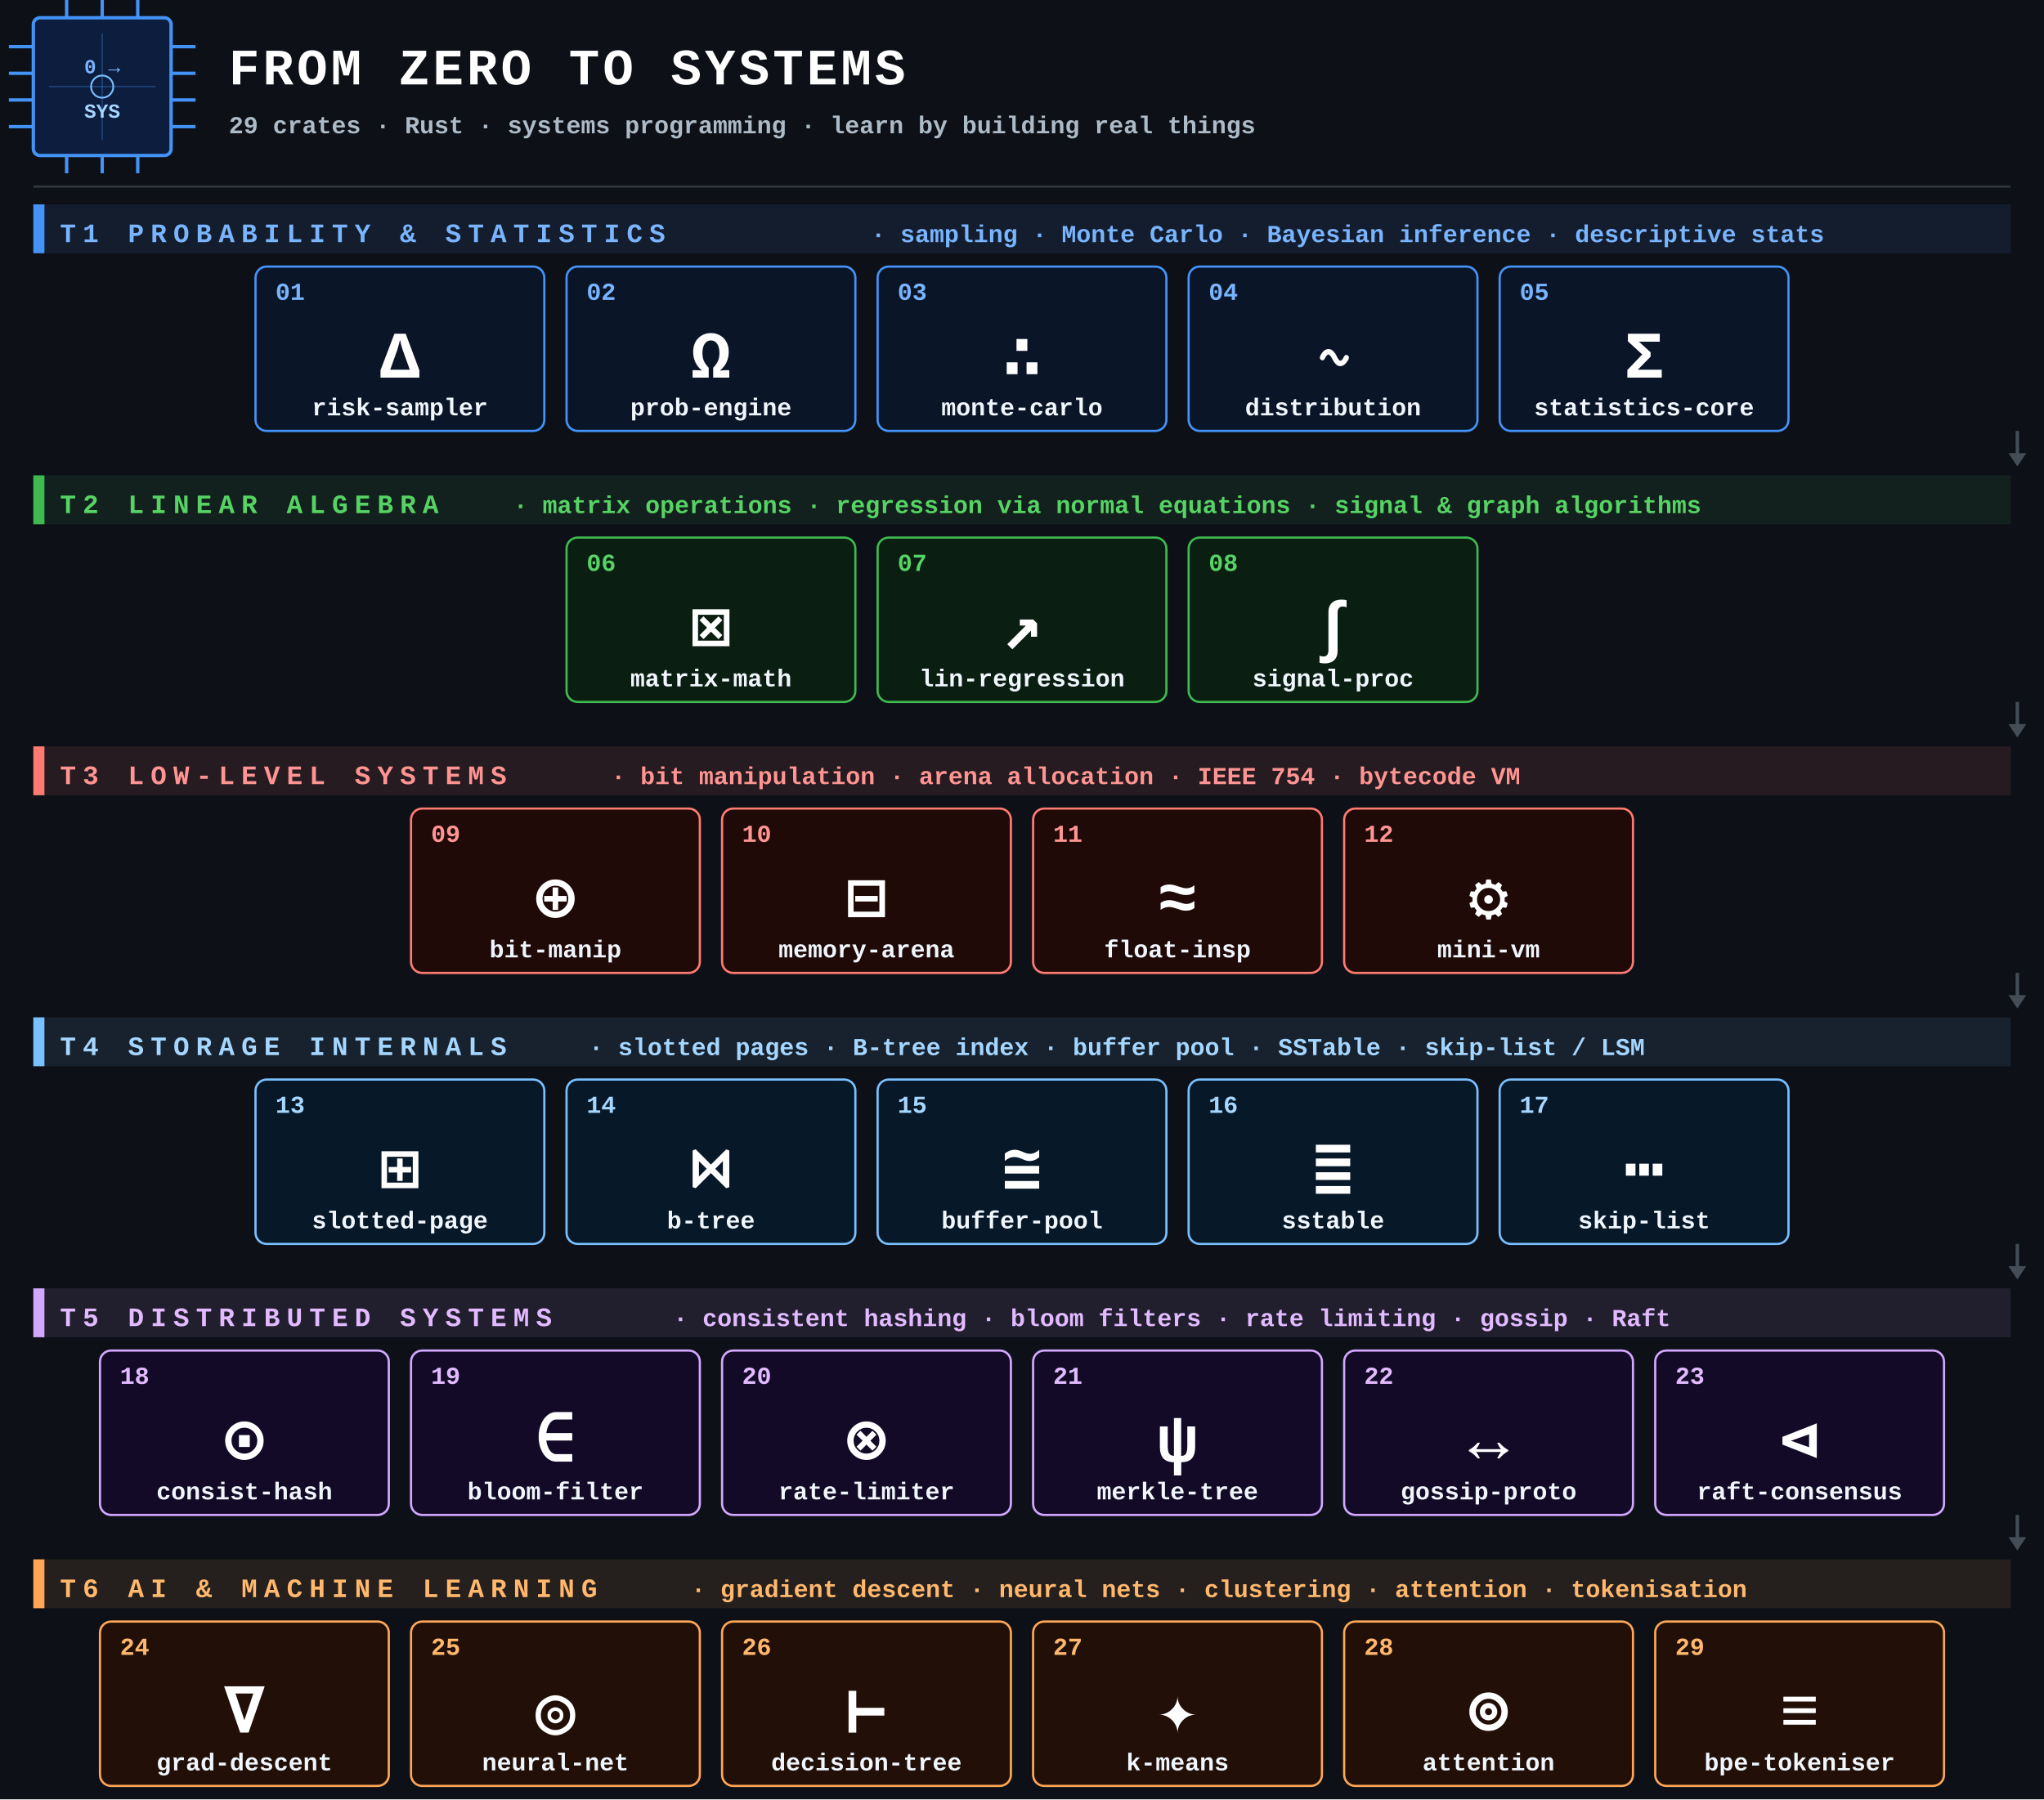
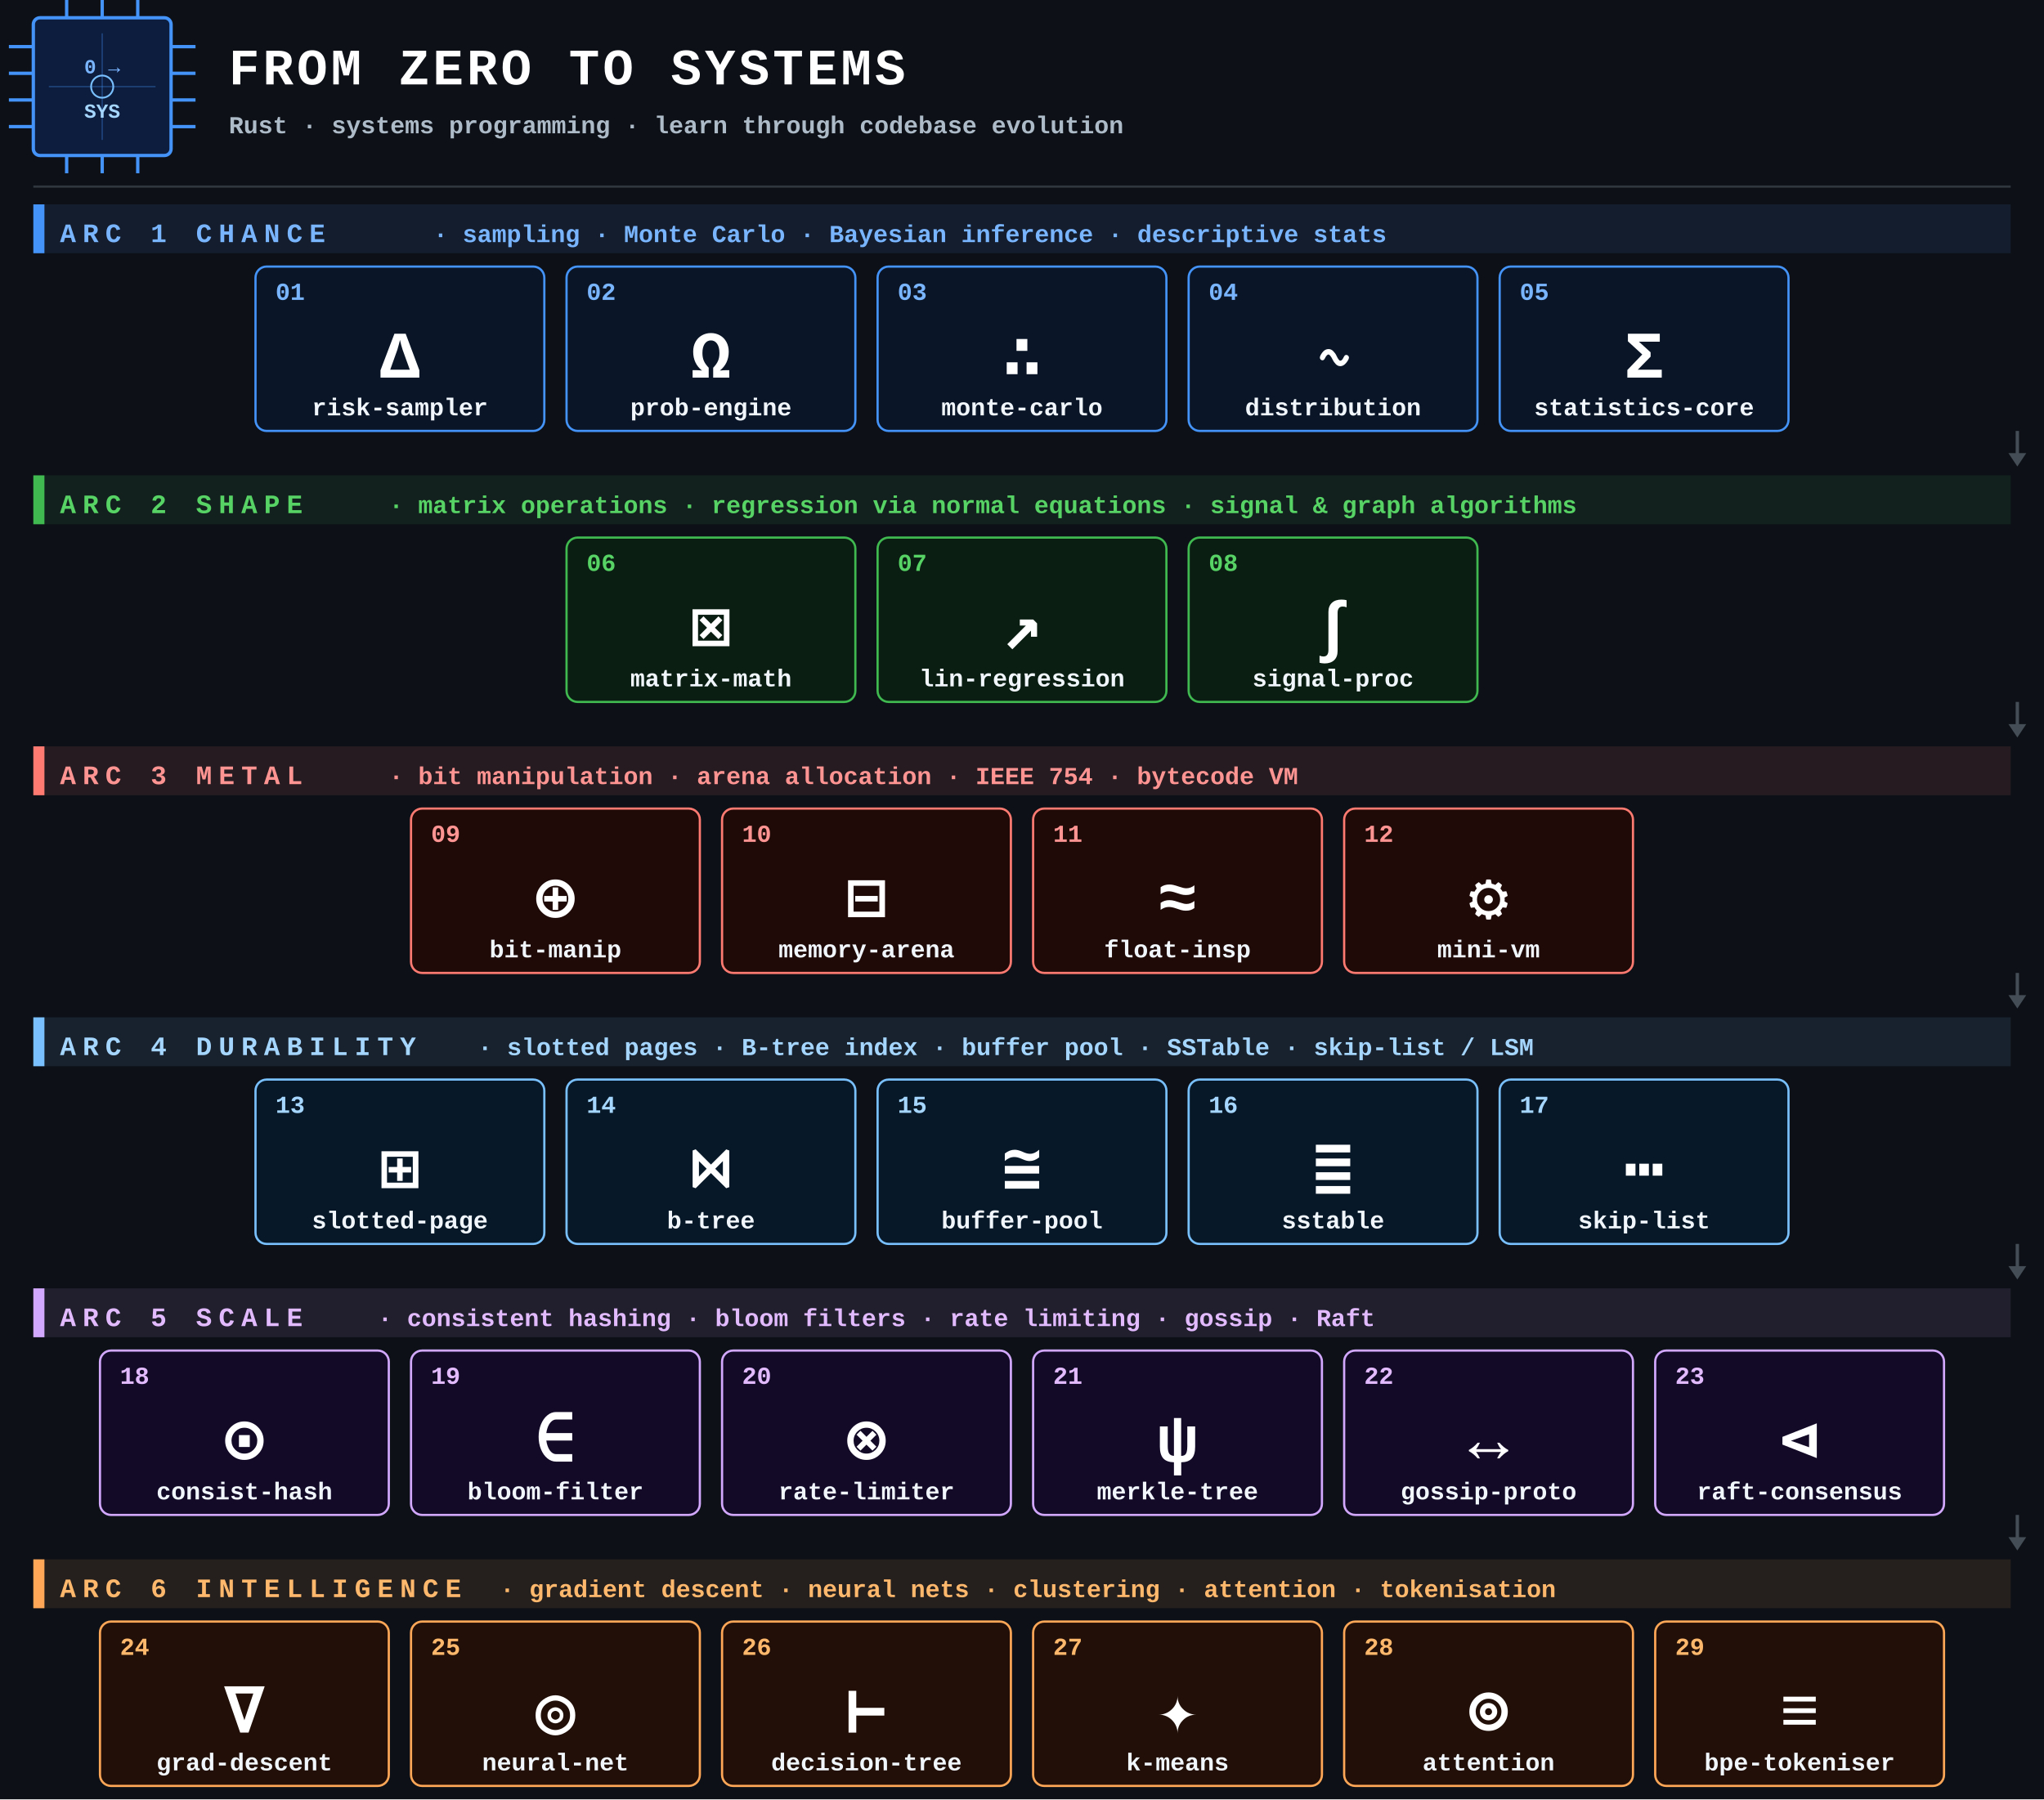
<svg xmlns="http://www.w3.org/2000/svg" width="920" height="810" viewBox="0 0 920 810">
  <rect width="920" height="810" fill="#0d1117" />
  <rect x="15" y="8" width="62" height="62" fill="#0d1d3e" stroke="#4493f8" stroke-width="1.5" rx="3" />
  <line x1="4" y1="21" x2="15" y2="21" stroke="#4493f8" stroke-width="1.5" />
  <line x1="4" y1="33" x2="15" y2="33" stroke="#4493f8" stroke-width="1.5" />
  <line x1="4" y1="45" x2="15" y2="45" stroke="#4493f8" stroke-width="1.5" />
  <line x1="4" y1="57" x2="15" y2="57" stroke="#4493f8" stroke-width="1.5" />
  <line x1="77" y1="21" x2="88" y2="21" stroke="#4493f8" stroke-width="1.5" />
  <line x1="77" y1="33" x2="88" y2="33" stroke="#4493f8" stroke-width="1.5" />
  <line x1="77" y1="45" x2="88" y2="45" stroke="#4493f8" stroke-width="1.5" />
  <line x1="77" y1="57" x2="88" y2="57" stroke="#4493f8" stroke-width="1.5" />
  <line x1="30" y1="0" x2="30" y2="8" stroke="#4493f8" stroke-width="1.5" />
  <line x1="46" y1="0" x2="46" y2="8" stroke="#4493f8" stroke-width="1.5" />
  <line x1="62" y1="0" x2="62" y2="8" stroke="#4493f8" stroke-width="1.5" />
  <line x1="30" y1="70" x2="30" y2="78" stroke="#4493f8" stroke-width="1.5" />
  <line x1="46" y1="70" x2="46" y2="78" stroke="#4493f8" stroke-width="1.5" />
  <line x1="62" y1="70" x2="62" y2="78" stroke="#4493f8" stroke-width="1.5" />
  <line x1="22" y1="39" x2="70" y2="39" stroke="#4493f8" stroke-width="0.5" opacity="0.4" />
  <line x1="46" y1="15" x2="46" y2="63" stroke="#4493f8" stroke-width="0.5" opacity="0.4" />
  <circle cx="46" cy="39" r="5" fill="none" stroke="#79c0ff" stroke-width="0.8" />
  <text x="46" y="33" text-anchor="middle" fill="#79b4ff" font-family="'Courier New',monospace" font-size="9" font-weight="bold">0 →</text>
  <text x="46" y="53" text-anchor="middle" fill="#a5d6ff" font-family="'Courier New',monospace" font-size="9" font-weight="bold">SYS</text>
  <text x="103" y="38" fill="#ffffff" font-family="'Courier New',monospace" font-size="23" font-weight="bold" letter-spacing="1.5">FROM ZERO TO SYSTEMS</text>
-   <text x="103" y="60" fill="#adbac7" font-family="'Courier New',monospace" font-size="11" font-weight="bold">29 crates  ·  Rust  ·  systems programming  ·  learn by building real things</text>
+   <text x="103" y="60" fill="#adbac7" font-family="'Courier New',monospace" font-size="11" font-weight="bold">Rust  ·  systems programming  ·  learn through codebase evolution</text>
  <line x1="15" y1="84" x2="905" y2="84" stroke="#30363d" stroke-width="1" />
  <rect x="15" y="92" width="890" height="22" fill="#4493f8" opacity="0.10" />
  <rect x="15" y="92" width="5" height="22" fill="#4493f8" />
-   <text x="27" y="109" fill="#79b4ff" font-family="'Courier New',monospace" font-size="12" font-weight="bold" letter-spacing="3">T1  PROBABILITY &amp; STATISTICS</text>
-   <text x="392" y="109" fill="#79b4ff" font-family="'Courier New',monospace" font-size="11" font-weight="bold">  ·  sampling  ·  Monte Carlo  ·  Bayesian inference  ·  descriptive stats</text>
+   <text x="27" y="109" fill="#79b4ff" font-family="'Courier New',monospace" font-size="12" font-weight="bold" letter-spacing="3">ARC 1  CHANCE</text>
+   <text x="195" y="109" fill="#79b4ff" font-family="'Courier New',monospace" font-size="11" font-weight="bold">  ·  sampling  ·  Monte Carlo  ·  Bayesian inference  ·  descriptive stats</text>
  <rect x="115" y="120" width="130" height="74" fill="#0a1628" stroke="#4493f8" stroke-width="1" rx="5" />
  <text x="124" y="135" fill="#79b4ff" font-family="'Courier New',monospace" font-size="11" font-weight="bold">01</text>
  <text x="180" y="170" text-anchor="middle" fill="#ffffff" font-family="'Courier New',monospace" font-size="30" font-weight="bold">Δ</text>
  <text x="180" y="187" text-anchor="middle" fill="#f0f6fc" font-family="'Courier New',monospace" font-size="11" font-weight="bold">risk-sampler</text>
  <rect x="255" y="120" width="130" height="74" fill="#0a1628" stroke="#4493f8" stroke-width="1" rx="5" />
  <text x="264" y="135" fill="#79b4ff" font-family="'Courier New',monospace" font-size="11" font-weight="bold">02</text>
  <text x="320" y="170" text-anchor="middle" fill="#ffffff" font-family="'Courier New',monospace" font-size="30" font-weight="bold">Ω</text>
  <text x="320" y="187" text-anchor="middle" fill="#f0f6fc" font-family="'Courier New',monospace" font-size="11" font-weight="bold">prob-engine</text>
  <rect x="395" y="120" width="130" height="74" fill="#0a1628" stroke="#4493f8" stroke-width="1" rx="5" />
  <text x="404" y="135" fill="#79b4ff" font-family="'Courier New',monospace" font-size="11" font-weight="bold">03</text>
  <text x="460" y="170" text-anchor="middle" fill="#ffffff" font-family="'Courier New',monospace" font-size="30" font-weight="bold">∴</text>
  <text x="460" y="187" text-anchor="middle" fill="#f0f6fc" font-family="'Courier New',monospace" font-size="11" font-weight="bold">monte-carlo</text>
  <rect x="535" y="120" width="130" height="74" fill="#0a1628" stroke="#4493f8" stroke-width="1" rx="5" />
  <text x="544" y="135" fill="#79b4ff" font-family="'Courier New',monospace" font-size="11" font-weight="bold">04</text>
  <text x="600" y="170" text-anchor="middle" fill="#ffffff" font-family="'Courier New',monospace" font-size="30" font-weight="bold">∿</text>
  <text x="600" y="187" text-anchor="middle" fill="#f0f6fc" font-family="'Courier New',monospace" font-size="11" font-weight="bold">distribution</text>
  <rect x="675" y="120" width="130" height="74" fill="#0a1628" stroke="#4493f8" stroke-width="1" rx="5" />
  <text x="684" y="135" fill="#79b4ff" font-family="'Courier New',monospace" font-size="11" font-weight="bold">05</text>
  <text x="740" y="170" text-anchor="middle" fill="#ffffff" font-family="'Courier New',monospace" font-size="30" font-weight="bold">Σ</text>
  <text x="740" y="187" text-anchor="middle" fill="#f0f6fc" font-family="'Courier New',monospace" font-size="11" font-weight="bold">statistics-core</text>
  <line x1="908" y1="194" x2="908" y2="206" stroke="#444d56" stroke-width="1.5" />
  <polygon points="904,204 908,210 912,204" fill="#444d56" />
  <rect x="15" y="214" width="890" height="22" fill="#3fb950" opacity="0.10" />
  <rect x="15" y="214" width="5" height="22" fill="#3fb950" />
-   <text x="27" y="231" fill="#56d364" font-family="'Courier New',monospace" font-size="12" font-weight="bold" letter-spacing="3">T2  LINEAR ALGEBRA</text>
-   <text x="231" y="231" fill="#56d364" font-family="'Courier New',monospace" font-size="11" font-weight="bold">  ·  matrix operations  ·  regression via normal equations  ·  signal &amp; graph algorithms</text>
+   <text x="27" y="231" fill="#56d364" font-family="'Courier New',monospace" font-size="12" font-weight="bold" letter-spacing="3">ARC 2  SHAPE</text>
+   <text x="175" y="231" fill="#56d364" font-family="'Courier New',monospace" font-size="11" font-weight="bold">  ·  matrix operations  ·  regression via normal equations  ·  signal &amp; graph algorithms</text>
  <rect x="255" y="242" width="130" height="74" fill="#0a1e12" stroke="#3fb950" stroke-width="1" rx="5" />
  <text x="264" y="257" fill="#56d364" font-family="'Courier New',monospace" font-size="11" font-weight="bold">06</text>
  <text x="320" y="292" text-anchor="middle" fill="#ffffff" font-family="'Courier New',monospace" font-size="30" font-weight="bold">⊠</text>
  <text x="320" y="309" text-anchor="middle" fill="#f0f6fc" font-family="'Courier New',monospace" font-size="11" font-weight="bold">matrix-math</text>
  <rect x="395" y="242" width="130" height="74" fill="#0a1e12" stroke="#3fb950" stroke-width="1" rx="5" />
  <text x="404" y="257" fill="#56d364" font-family="'Courier New',monospace" font-size="11" font-weight="bold">07</text>
  <text x="460" y="292" text-anchor="middle" fill="#ffffff" font-family="'Courier New',monospace" font-size="30" font-weight="bold">↗</text>
  <text x="460" y="309" text-anchor="middle" fill="#f0f6fc" font-family="'Courier New',monospace" font-size="11" font-weight="bold">lin-regression</text>
  <rect x="535" y="242" width="130" height="74" fill="#0a1e12" stroke="#3fb950" stroke-width="1" rx="5" />
  <text x="544" y="257" fill="#56d364" font-family="'Courier New',monospace" font-size="11" font-weight="bold">08</text>
  <text x="600" y="292" text-anchor="middle" fill="#ffffff" font-family="'Courier New',monospace" font-size="30" font-weight="bold">∫</text>
  <text x="600" y="309" text-anchor="middle" fill="#f0f6fc" font-family="'Courier New',monospace" font-size="11" font-weight="bold">signal-proc</text>
  <line x1="908" y1="316" x2="908" y2="328" stroke="#444d56" stroke-width="1.5" />
  <polygon points="904,326 908,332 912,326" fill="#444d56" />
  <rect x="15" y="336" width="890" height="22" fill="#ff7b72" opacity="0.10" />
  <rect x="15" y="336" width="5" height="22" fill="#ff7b72" />
-   <text x="27" y="353" fill="#ff9492" font-family="'Courier New',monospace" font-size="12" font-weight="bold" letter-spacing="3">T3  LOW-LEVEL SYSTEMS</text>
-   <text x="275" y="353" fill="#ff9492" font-family="'Courier New',monospace" font-size="11" font-weight="bold">  ·  bit manipulation  ·  arena allocation  ·  IEEE 754  ·  bytecode VM</text>
+   <text x="27" y="353" fill="#ff9492" font-family="'Courier New',monospace" font-size="12" font-weight="bold" letter-spacing="3">ARC 3  METAL</text>
+   <text x="175" y="353" fill="#ff9492" font-family="'Courier New',monospace" font-size="11" font-weight="bold">  ·  bit manipulation  ·  arena allocation  ·  IEEE 754  ·  bytecode VM</text>
  <rect x="185" y="364" width="130" height="74" fill="#200a08" stroke="#ff7b72" stroke-width="1" rx="5" />
  <text x="194" y="379" fill="#ff9492" font-family="'Courier New',monospace" font-size="11" font-weight="bold">09</text>
  <text x="250" y="414" text-anchor="middle" fill="#ffffff" font-family="'Courier New',monospace" font-size="30" font-weight="bold">⊕</text>
  <text x="250" y="431" text-anchor="middle" fill="#f0f6fc" font-family="'Courier New',monospace" font-size="11" font-weight="bold">bit-manip</text>
  <rect x="325" y="364" width="130" height="74" fill="#200a08" stroke="#ff7b72" stroke-width="1" rx="5" />
  <text x="334" y="379" fill="#ff9492" font-family="'Courier New',monospace" font-size="11" font-weight="bold">10</text>
  <text x="390" y="414" text-anchor="middle" fill="#ffffff" font-family="'Courier New',monospace" font-size="30" font-weight="bold">⊟</text>
  <text x="390" y="431" text-anchor="middle" fill="#f0f6fc" font-family="'Courier New',monospace" font-size="11" font-weight="bold">memory-arena</text>
  <rect x="465" y="364" width="130" height="74" fill="#200a08" stroke="#ff7b72" stroke-width="1" rx="5" />
  <text x="474" y="379" fill="#ff9492" font-family="'Courier New',monospace" font-size="11" font-weight="bold">11</text>
  <text x="530" y="414" text-anchor="middle" fill="#ffffff" font-family="'Courier New',monospace" font-size="30" font-weight="bold">≈</text>
  <text x="530" y="431" text-anchor="middle" fill="#f0f6fc" font-family="'Courier New',monospace" font-size="11" font-weight="bold">float-insp</text>
  <rect x="605" y="364" width="130" height="74" fill="#200a08" stroke="#ff7b72" stroke-width="1" rx="5" />
  <text x="614" y="379" fill="#ff9492" font-family="'Courier New',monospace" font-size="11" font-weight="bold">12</text>
  <text x="670" y="414" text-anchor="middle" fill="#ffffff" font-family="'Courier New',monospace" font-size="30" font-weight="bold">⚙</text>
  <text x="670" y="431" text-anchor="middle" fill="#f0f6fc" font-family="'Courier New',monospace" font-size="11" font-weight="bold">mini-vm</text>
  <line x1="908" y1="438" x2="908" y2="450" stroke="#444d56" stroke-width="1.5" />
  <polygon points="904,448 908,454 912,448" fill="#444d56" />
  <rect x="15" y="458" width="890" height="22" fill="#79c0ff" opacity="0.10" />
  <rect x="15" y="458" width="5" height="22" fill="#79c0ff" />
-   <text x="27" y="475" fill="#a5d6ff" font-family="'Courier New',monospace" font-size="12" font-weight="bold" letter-spacing="3">T4  STORAGE INTERNALS</text>
-   <text x="265" y="475" fill="#a5d6ff" font-family="'Courier New',monospace" font-size="11" font-weight="bold">  ·  slotted pages  ·  B-tree index  ·  buffer pool  ·  SSTable  ·  skip-list / LSM</text>
+   <text x="27" y="475" fill="#a5d6ff" font-family="'Courier New',monospace" font-size="12" font-weight="bold" letter-spacing="3">ARC 4  DURABILITY</text>
+   <text x="215" y="475" fill="#a5d6ff" font-family="'Courier New',monospace" font-size="11" font-weight="bold">  ·  slotted pages  ·  B-tree index  ·  buffer pool  ·  SSTable  ·  skip-list / LSM</text>
  <rect x="115" y="486" width="130" height="74" fill="#071828" stroke="#79c0ff" stroke-width="1" rx="5" />
  <text x="124" y="501" fill="#a5d6ff" font-family="'Courier New',monospace" font-size="11" font-weight="bold">13</text>
  <text x="180" y="536" text-anchor="middle" fill="#ffffff" font-family="'Courier New',monospace" font-size="30" font-weight="bold">⊞</text>
  <text x="180" y="553" text-anchor="middle" fill="#f0f6fc" font-family="'Courier New',monospace" font-size="11" font-weight="bold">slotted-page</text>
  <rect x="255" y="486" width="130" height="74" fill="#071828" stroke="#79c0ff" stroke-width="1" rx="5" />
  <text x="264" y="501" fill="#a5d6ff" font-family="'Courier New',monospace" font-size="11" font-weight="bold">14</text>
  <text x="320" y="536" text-anchor="middle" fill="#ffffff" font-family="'Courier New',monospace" font-size="30" font-weight="bold">⋈</text>
  <text x="320" y="553" text-anchor="middle" fill="#f0f6fc" font-family="'Courier New',monospace" font-size="11" font-weight="bold">b-tree</text>
  <rect x="395" y="486" width="130" height="74" fill="#071828" stroke="#79c0ff" stroke-width="1" rx="5" />
  <text x="404" y="501" fill="#a5d6ff" font-family="'Courier New',monospace" font-size="11" font-weight="bold">15</text>
  <text x="460" y="536" text-anchor="middle" fill="#ffffff" font-family="'Courier New',monospace" font-size="30" font-weight="bold">≅</text>
  <text x="460" y="553" text-anchor="middle" fill="#f0f6fc" font-family="'Courier New',monospace" font-size="11" font-weight="bold">buffer-pool</text>
  <rect x="535" y="486" width="130" height="74" fill="#071828" stroke="#79c0ff" stroke-width="1" rx="5" />
  <text x="544" y="501" fill="#a5d6ff" font-family="'Courier New',monospace" font-size="11" font-weight="bold">16</text>
  <text x="600" y="536" text-anchor="middle" fill="#ffffff" font-family="'Courier New',monospace" font-size="30" font-weight="bold">≣</text>
  <text x="600" y="553" text-anchor="middle" fill="#f0f6fc" font-family="'Courier New',monospace" font-size="11" font-weight="bold">sstable</text>
  <rect x="675" y="486" width="130" height="74" fill="#071828" stroke="#79c0ff" stroke-width="1" rx="5" />
  <text x="684" y="501" fill="#a5d6ff" font-family="'Courier New',monospace" font-size="11" font-weight="bold">17</text>
  <text x="740" y="536" text-anchor="middle" fill="#ffffff" font-family="'Courier New',monospace" font-size="30" font-weight="bold">⋯</text>
  <text x="740" y="553" text-anchor="middle" fill="#f0f6fc" font-family="'Courier New',monospace" font-size="11" font-weight="bold">skip-list</text>
  <line x1="908" y1="560" x2="908" y2="572" stroke="#444d56" stroke-width="1.5" />
  <polygon points="904,570 908,576 912,570" fill="#444d56" />
  <rect x="15" y="580" width="890" height="22" fill="#d2a8ff" opacity="0.10" />
  <rect x="15" y="580" width="5" height="22" fill="#d2a8ff" />
-   <text x="27" y="597" fill="#e2baff" font-family="'Courier New',monospace" font-size="12" font-weight="bold" letter-spacing="3">T5  DISTRIBUTED SYSTEMS</text>
-   <text x="303" y="597" fill="#e2baff" font-family="'Courier New',monospace" font-size="11" font-weight="bold">  ·  consistent hashing  ·  bloom filters  ·  rate limiting  ·  gossip  ·  Raft</text>
+   <text x="27" y="597" fill="#e2baff" font-family="'Courier New',monospace" font-size="12" font-weight="bold" letter-spacing="3">ARC 5  SCALE</text>
+   <text x="170" y="597" fill="#e2baff" font-family="'Courier New',monospace" font-size="11" font-weight="bold">  ·  consistent hashing  ·  bloom filters  ·  rate limiting  ·  gossip  ·  Raft</text>
  <rect x="45" y="608" width="130" height="74" fill="#130a28" stroke="#d2a8ff" stroke-width="1" rx="5" />
  <text x="54" y="623" fill="#e2baff" font-family="'Courier New',monospace" font-size="11" font-weight="bold">18</text>
  <text x="110" y="658" text-anchor="middle" fill="#ffffff" font-family="'Courier New',monospace" font-size="30" font-weight="bold">⊙</text>
  <text x="110" y="675" text-anchor="middle" fill="#f0f6fc" font-family="'Courier New',monospace" font-size="11" font-weight="bold">consist-hash</text>
  <rect x="185" y="608" width="130" height="74" fill="#130a28" stroke="#d2a8ff" stroke-width="1" rx="5" />
  <text x="194" y="623" fill="#e2baff" font-family="'Courier New',monospace" font-size="11" font-weight="bold">19</text>
  <text x="250" y="658" text-anchor="middle" fill="#ffffff" font-family="'Courier New',monospace" font-size="30" font-weight="bold">∈</text>
  <text x="250" y="675" text-anchor="middle" fill="#f0f6fc" font-family="'Courier New',monospace" font-size="11" font-weight="bold">bloom-filter</text>
  <rect x="325" y="608" width="130" height="74" fill="#130a28" stroke="#d2a8ff" stroke-width="1" rx="5" />
  <text x="334" y="623" fill="#e2baff" font-family="'Courier New',monospace" font-size="11" font-weight="bold">20</text>
  <text x="390" y="658" text-anchor="middle" fill="#ffffff" font-family="'Courier New',monospace" font-size="30" font-weight="bold">⊗</text>
  <text x="390" y="675" text-anchor="middle" fill="#f0f6fc" font-family="'Courier New',monospace" font-size="11" font-weight="bold">rate-limiter</text>
  <rect x="465" y="608" width="130" height="74" fill="#130a28" stroke="#d2a8ff" stroke-width="1" rx="5" />
  <text x="474" y="623" fill="#e2baff" font-family="'Courier New',monospace" font-size="11" font-weight="bold">21</text>
  <text x="530" y="658" text-anchor="middle" fill="#ffffff" font-family="'Courier New',monospace" font-size="30" font-weight="bold">ψ</text>
  <text x="530" y="675" text-anchor="middle" fill="#f0f6fc" font-family="'Courier New',monospace" font-size="11" font-weight="bold">merkle-tree</text>
  <rect x="605" y="608" width="130" height="74" fill="#130a28" stroke="#d2a8ff" stroke-width="1" rx="5" />
  <text x="614" y="623" fill="#e2baff" font-family="'Courier New',monospace" font-size="11" font-weight="bold">22</text>
  <text x="670" y="658" text-anchor="middle" fill="#ffffff" font-family="'Courier New',monospace" font-size="30" font-weight="bold">↔</text>
  <text x="670" y="675" text-anchor="middle" fill="#f0f6fc" font-family="'Courier New',monospace" font-size="11" font-weight="bold">gossip-proto</text>
  <rect x="745" y="608" width="130" height="74" fill="#130a28" stroke="#d2a8ff" stroke-width="1" rx="5" />
  <text x="754" y="623" fill="#e2baff" font-family="'Courier New',monospace" font-size="11" font-weight="bold">23</text>
  <text x="810" y="658" text-anchor="middle" fill="#ffffff" font-family="'Courier New',monospace" font-size="30" font-weight="bold">⊲</text>
  <text x="810" y="675" text-anchor="middle" fill="#f0f6fc" font-family="'Courier New',monospace" font-size="11" font-weight="bold">raft-consensus</text>
  <line x1="908" y1="682" x2="908" y2="694" stroke="#444d56" stroke-width="1.5" />
  <polygon points="904,692 908,698 912,692" fill="#444d56" />
  <rect x="15" y="702" width="890" height="22" fill="#ffa657" opacity="0.10" />
  <rect x="15" y="702" width="5" height="22" fill="#ffa657" />
-   <text x="27" y="719" fill="#ffb86c" font-family="'Courier New',monospace" font-size="12" font-weight="bold" letter-spacing="3">T6  AI &amp; MACHINE LEARNING</text>
-   <text x="311" y="719" fill="#ffb86c" font-family="'Courier New',monospace" font-size="11" font-weight="bold">  ·  gradient descent  ·  neural nets  ·  clustering  ·  attention  ·  tokenisation</text>
+   <text x="27" y="719" fill="#ffb86c" font-family="'Courier New',monospace" font-size="12" font-weight="bold" letter-spacing="3">ARC 6  INTELLIGENCE</text>
+   <text x="225" y="719" fill="#ffb86c" font-family="'Courier New',monospace" font-size="11" font-weight="bold">  ·  gradient descent  ·  neural nets  ·  clustering  ·  attention  ·  tokenisation</text>
  <rect x="45" y="730" width="130" height="74" fill="#221008" stroke="#ffa657" stroke-width="1" rx="5" />
  <text x="54" y="745" fill="#ffb86c" font-family="'Courier New',monospace" font-size="11" font-weight="bold">24</text>
  <text x="110" y="780" text-anchor="middle" fill="#ffffff" font-family="'Courier New',monospace" font-size="30" font-weight="bold">∇</text>
  <text x="110" y="797" text-anchor="middle" fill="#f0f6fc" font-family="'Courier New',monospace" font-size="11" font-weight="bold">grad-descent</text>
  <rect x="185" y="730" width="130" height="74" fill="#221008" stroke="#ffa657" stroke-width="1" rx="5" />
  <text x="194" y="745" fill="#ffb86c" font-family="'Courier New',monospace" font-size="11" font-weight="bold">25</text>
  <text x="250" y="780" text-anchor="middle" fill="#ffffff" font-family="'Courier New',monospace" font-size="30" font-weight="bold">◎</text>
  <text x="250" y="797" text-anchor="middle" fill="#f0f6fc" font-family="'Courier New',monospace" font-size="11" font-weight="bold">neural-net</text>
  <rect x="325" y="730" width="130" height="74" fill="#221008" stroke="#ffa657" stroke-width="1" rx="5" />
  <text x="334" y="745" fill="#ffb86c" font-family="'Courier New',monospace" font-size="11" font-weight="bold">26</text>
  <text x="390" y="780" text-anchor="middle" fill="#ffffff" font-family="'Courier New',monospace" font-size="30" font-weight="bold">⊢</text>
  <text x="390" y="797" text-anchor="middle" fill="#f0f6fc" font-family="'Courier New',monospace" font-size="11" font-weight="bold">decision-tree</text>
  <rect x="465" y="730" width="130" height="74" fill="#221008" stroke="#ffa657" stroke-width="1" rx="5" />
  <text x="474" y="745" fill="#ffb86c" font-family="'Courier New',monospace" font-size="11" font-weight="bold">27</text>
  <text x="530" y="780" text-anchor="middle" fill="#ffffff" font-family="'Courier New',monospace" font-size="30" font-weight="bold">✦</text>
  <text x="530" y="797" text-anchor="middle" fill="#f0f6fc" font-family="'Courier New',monospace" font-size="11" font-weight="bold">k-means</text>
  <rect x="605" y="730" width="130" height="74" fill="#221008" stroke="#ffa657" stroke-width="1" rx="5" />
  <text x="614" y="745" fill="#ffb86c" font-family="'Courier New',monospace" font-size="11" font-weight="bold">28</text>
  <text x="670" y="780" text-anchor="middle" fill="#ffffff" font-family="'Courier New',monospace" font-size="30" font-weight="bold">⊚</text>
  <text x="670" y="797" text-anchor="middle" fill="#f0f6fc" font-family="'Courier New',monospace" font-size="11" font-weight="bold">attention</text>
  <rect x="745" y="730" width="130" height="74" fill="#221008" stroke="#ffa657" stroke-width="1" rx="5" />
  <text x="754" y="745" fill="#ffb86c" font-family="'Courier New',monospace" font-size="11" font-weight="bold">29</text>
  <text x="810" y="780" text-anchor="middle" fill="#ffffff" font-family="'Courier New',monospace" font-size="30" font-weight="bold">≡</text>
  <text x="810" y="797" text-anchor="middle" fill="#f0f6fc" font-family="'Courier New',monospace" font-size="11" font-weight="bold">bpe-tokeniser</text>
</svg>
